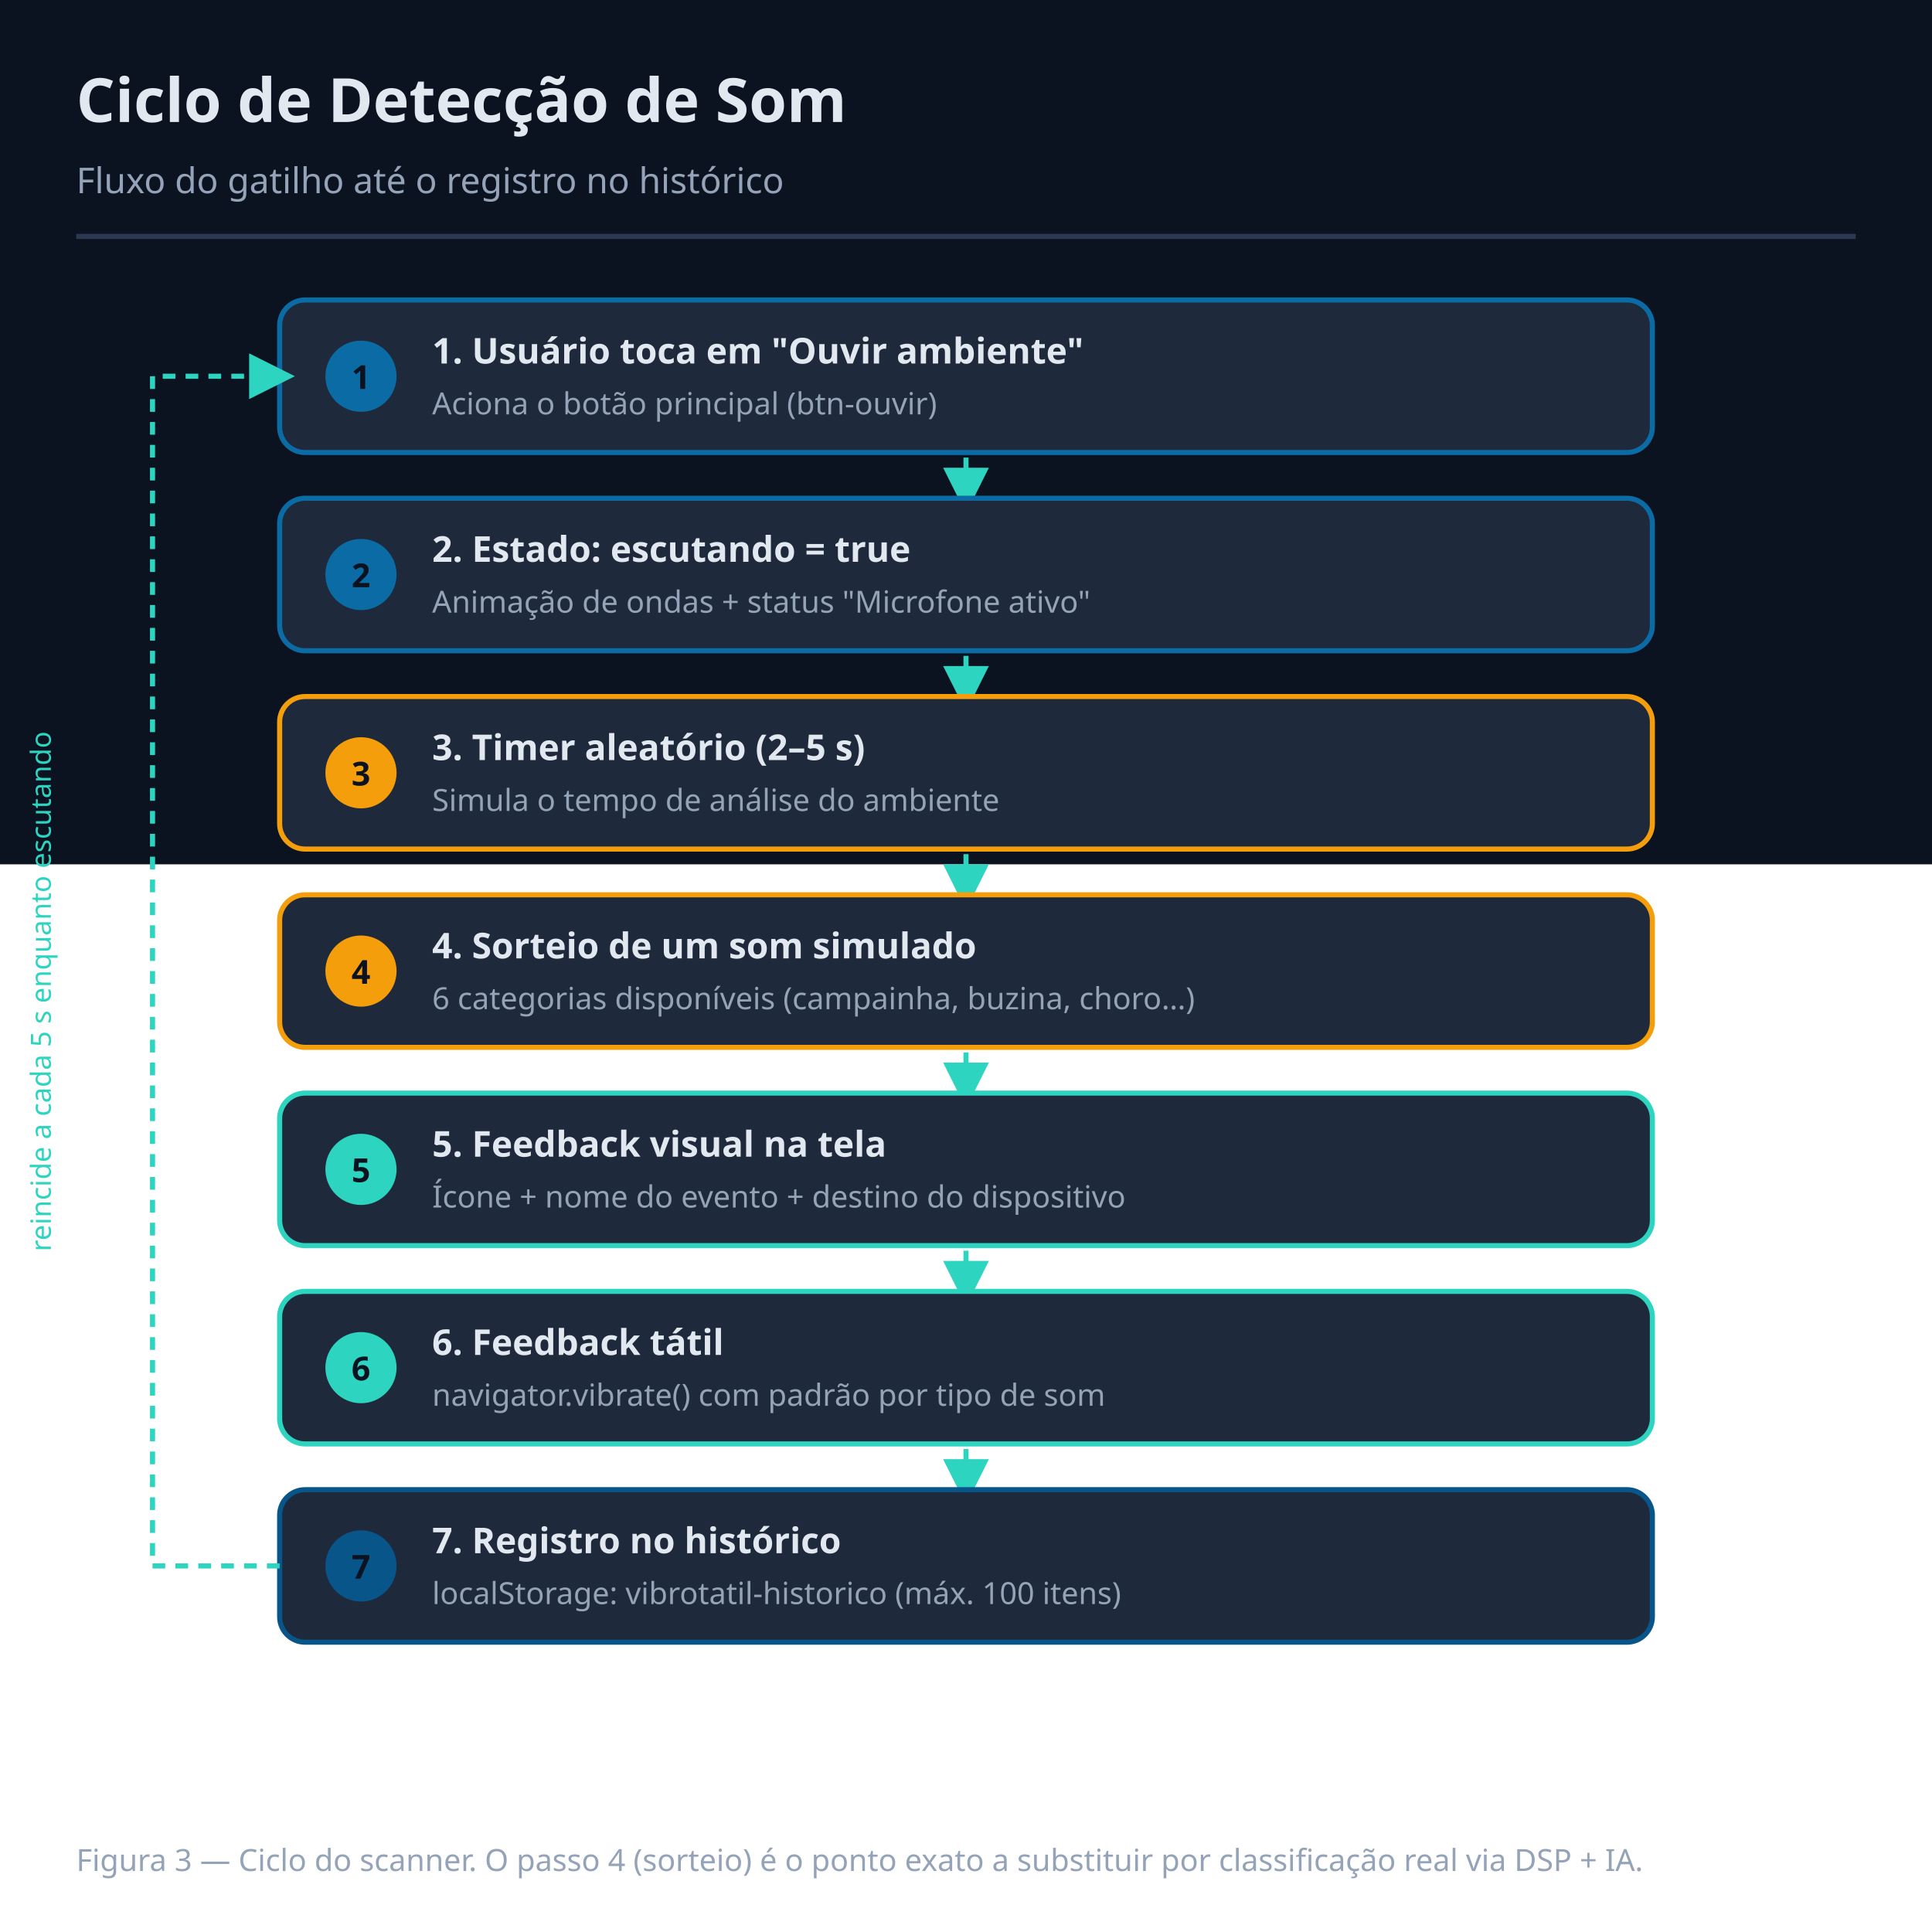
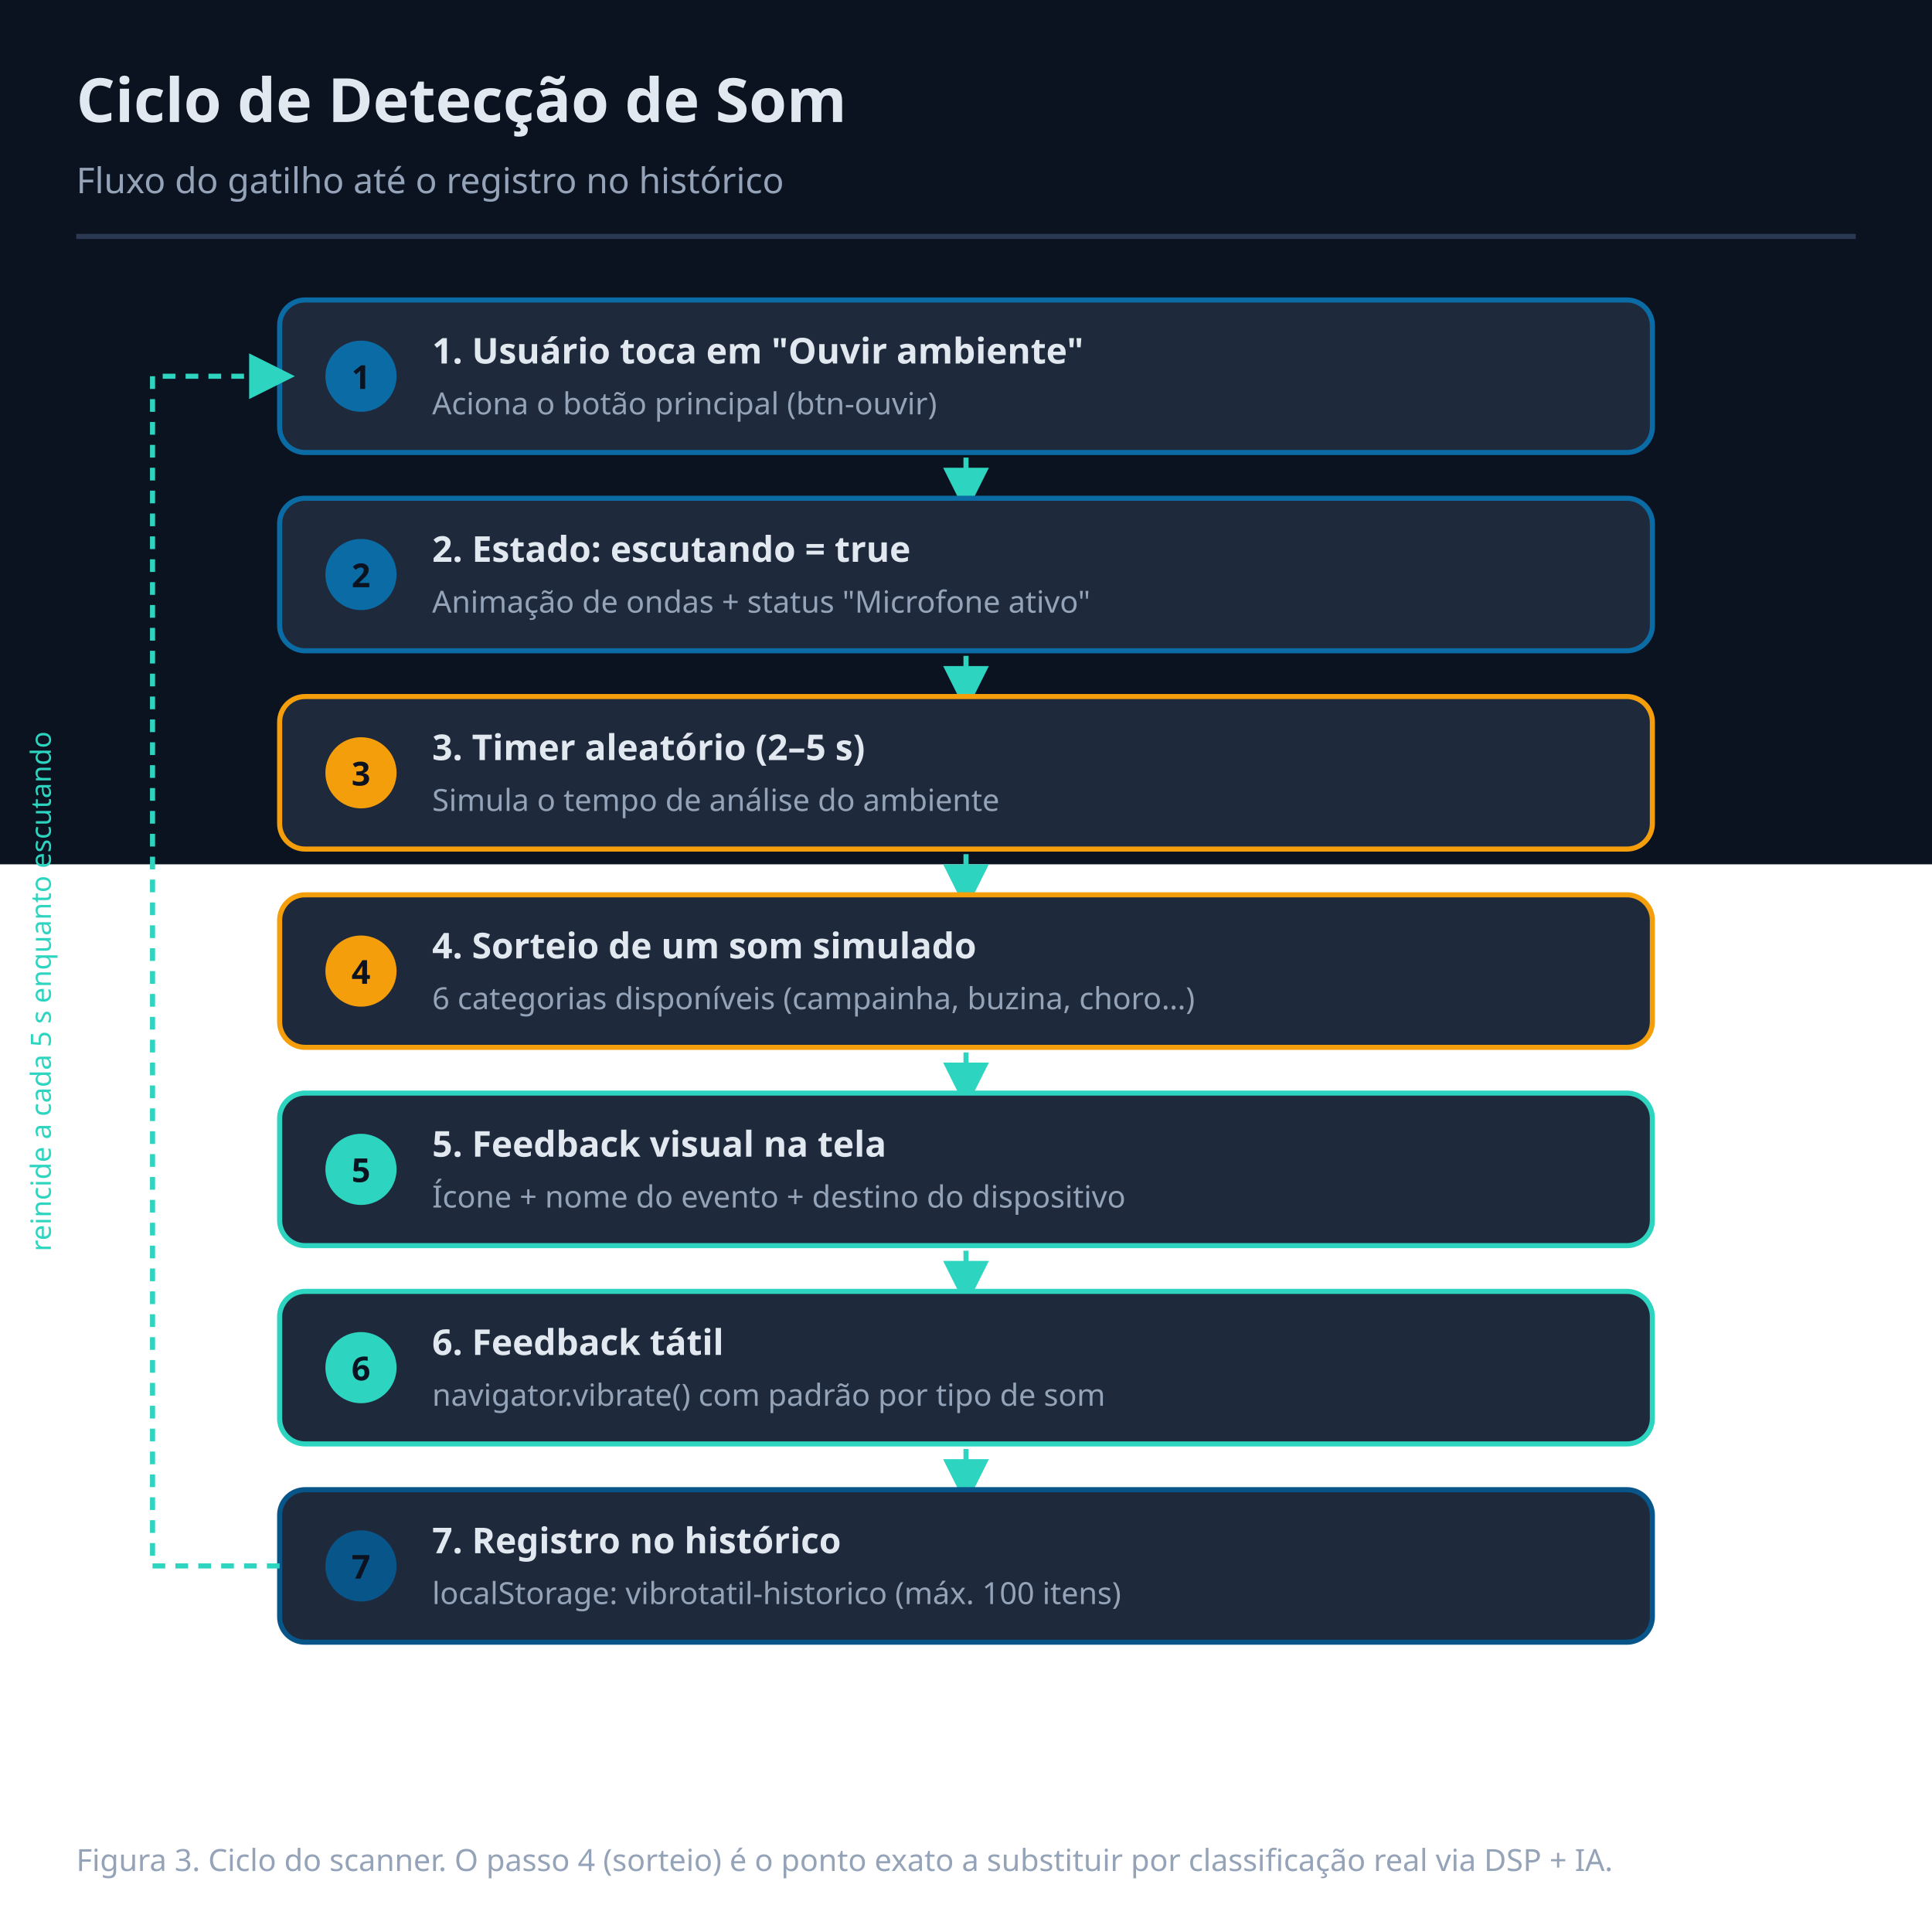
<svg xmlns="http://www.w3.org/2000/svg" width="760" height="760" viewBox="0 0 760 760">
  <rect width="760" height="340" fill="#0b1220" />
  <text x="30" y="48" font-family="Segoe UI, system-ui, sans-serif" font-size="24" font-weight="700" fill="#e2e8f0">Ciclo de Detecção de Som</text>
  <text x="30" y="76" font-family="Segoe UI, system-ui, sans-serif" font-size="14" fill="#94a3b8">Fluxo do gatilho até o registro no histórico</text>
  <rect x="30" y="92" width="700" height="2" fill="#2b3a52" />
  <defs>
    <marker id="seta2" markerWidth="9" markerHeight="9" refX="5" refY="4.5" orient="auto">
      <path d="M 0 0 L 9 4.5 L 0 9 z" fill="#2dd4bf" />
    </marker>
  </defs>
  <rect x="110" y="118" width="540" height="60" rx="10" fill="#1e293b" stroke="#0b6ba4" stroke-width="2" />
  <circle cx="142" cy="148" r="14" fill="#0b6ba4" />
  <text x="142" y="153" font-family="Segoe UI, system-ui, sans-serif" font-size="13" font-weight="700" fill="#0b1220" text-anchor="middle">1</text>
  <text x="170" y="143" font-family="Segoe UI, system-ui, sans-serif" font-size="14" font-weight="600" fill="#e2e8f0">1. Usuário toca em "Ouvir ambiente"</text>
  <text x="170" y="163" font-family="Segoe UI, system-ui, sans-serif" font-size="12" fill="#94a3b8">Aciona o botão principal (btn-ouvir)</text>
  <path d="M 380 180 L 380 194" stroke="#2dd4bf" stroke-width="2" marker-end="url(#seta2)" />
  <rect x="110" y="196" width="540" height="60" rx="10" fill="#1e293b" stroke="#0b6ba4" stroke-width="2" />
  <circle cx="142" cy="226" r="14" fill="#0b6ba4" />
  <text x="142" y="231" font-family="Segoe UI, system-ui, sans-serif" font-size="13" font-weight="700" fill="#0b1220" text-anchor="middle">2</text>
  <text x="170" y="221" font-family="Segoe UI, system-ui, sans-serif" font-size="14" font-weight="600" fill="#e2e8f0">2. Estado: escutando = true</text>
  <text x="170" y="241" font-family="Segoe UI, system-ui, sans-serif" font-size="12" fill="#94a3b8">Animação de ondas + status "Microfone ativo"</text>
  <path d="M 380 258 L 380 272" stroke="#2dd4bf" stroke-width="2" marker-end="url(#seta2)" />
  <rect x="110" y="274" width="540" height="60" rx="10" fill="#1e293b" stroke="#f59e0b" stroke-width="2" />
  <circle cx="142" cy="304" r="14" fill="#f59e0b" />
  <text x="142" y="309" font-family="Segoe UI, system-ui, sans-serif" font-size="13" font-weight="700" fill="#0b1220" text-anchor="middle">3</text>
  <text x="170" y="299" font-family="Segoe UI, system-ui, sans-serif" font-size="14" font-weight="600" fill="#e2e8f0">3. Timer aleatório (2–5 s)</text>
  <text x="170" y="319" font-family="Segoe UI, system-ui, sans-serif" font-size="12" fill="#94a3b8">Simula o tempo de análise do ambiente</text>
  <path d="M 380 336 L 380 350" stroke="#2dd4bf" stroke-width="2" marker-end="url(#seta2)" />
  <rect x="110" y="352" width="540" height="60" rx="10" fill="#1e293b" stroke="#f59e0b" stroke-width="2" />
  <circle cx="142" cy="382" r="14" fill="#f59e0b" />
  <text x="142" y="387" font-family="Segoe UI, system-ui, sans-serif" font-size="13" font-weight="700" fill="#0b1220" text-anchor="middle">4</text>
  <text x="170" y="377" font-family="Segoe UI, system-ui, sans-serif" font-size="14" font-weight="600" fill="#e2e8f0">4. Sorteio de um som simulado</text>
  <text x="170" y="397" font-family="Segoe UI, system-ui, sans-serif" font-size="12" fill="#94a3b8">6 categorias disponíveis (campainha, buzina, choro…)</text>
  <path d="M 380 414 L 380 428" stroke="#2dd4bf" stroke-width="2" marker-end="url(#seta2)" />
  <rect x="110" y="430" width="540" height="60" rx="10" fill="#1e293b" stroke="#2dd4bf" stroke-width="2" />
  <circle cx="142" cy="460" r="14" fill="#2dd4bf" />
  <text x="142" y="465" font-family="Segoe UI, system-ui, sans-serif" font-size="13" font-weight="700" fill="#0b1220" text-anchor="middle">5</text>
  <text x="170" y="455" font-family="Segoe UI, system-ui, sans-serif" font-size="14" font-weight="600" fill="#e2e8f0">5. Feedback visual na tela</text>
  <text x="170" y="475" font-family="Segoe UI, system-ui, sans-serif" font-size="12" fill="#94a3b8">Ícone + nome do evento + destino do dispositivo</text>
  <path d="M 380 492 L 380 506" stroke="#2dd4bf" stroke-width="2" marker-end="url(#seta2)" />
  <rect x="110" y="508" width="540" height="60" rx="10" fill="#1e293b" stroke="#2dd4bf" stroke-width="2" />
  <circle cx="142" cy="538" r="14" fill="#2dd4bf" />
  <text x="142" y="543" font-family="Segoe UI, system-ui, sans-serif" font-size="13" font-weight="700" fill="#0b1220" text-anchor="middle">6</text>
  <text x="170" y="533" font-family="Segoe UI, system-ui, sans-serif" font-size="14" font-weight="600" fill="#e2e8f0">6. Feedback tátil</text>
  <text x="170" y="553" font-family="Segoe UI, system-ui, sans-serif" font-size="12" fill="#94a3b8">navigator.vibrate() com padrão por tipo de som</text>
  <path d="M 380 570 L 380 584" stroke="#2dd4bf" stroke-width="2" marker-end="url(#seta2)" />
  <rect x="110" y="586" width="540" height="60" rx="10" fill="#1e293b" stroke="#08558a" stroke-width="2" />
  <circle cx="142" cy="616" r="14" fill="#08558a" />
  <text x="142" y="621" font-family="Segoe UI, system-ui, sans-serif" font-size="13" font-weight="700" fill="#0b1220" text-anchor="middle">7</text>
  <text x="170" y="611" font-family="Segoe UI, system-ui, sans-serif" font-size="14" font-weight="600" fill="#e2e8f0">7. Registro no histórico</text>
  <text x="170" y="631" font-family="Segoe UI, system-ui, sans-serif" font-size="12" fill="#94a3b8">localStorage: vibrotatil-historico (máx. 100 itens)</text>
  <path d="M 110 616 L 60 616 L 60 148 L 108 148" fill="none" stroke="#2dd4bf" stroke-width="2" stroke-dasharray="5 4" marker-end="url(#seta2)" />
  <text x="20" y="390" font-family="Segoe UI, system-ui, sans-serif" font-size="11" fill="#2dd4bf" transform="rotate(-90 20 390)" text-anchor="middle">reincide a cada 5 s enquanto escutando</text>
-   <text x="30" y="736" font-family="Segoe UI, system-ui, sans-serif" font-size="12" fill="#94a3b8">Figura 3 — Ciclo do scanner. O passo 4 (sorteio) é o ponto exato a substituir por classificação real via DSP + IA.</text>
+   <text x="30" y="736" font-family="Segoe UI, system-ui, sans-serif" font-size="12" fill="#94a3b8">Figura 3. Ciclo do scanner. O passo 4 (sorteio) é o ponto exato a substituir por classificação real via DSP + IA.</text>
</svg>
